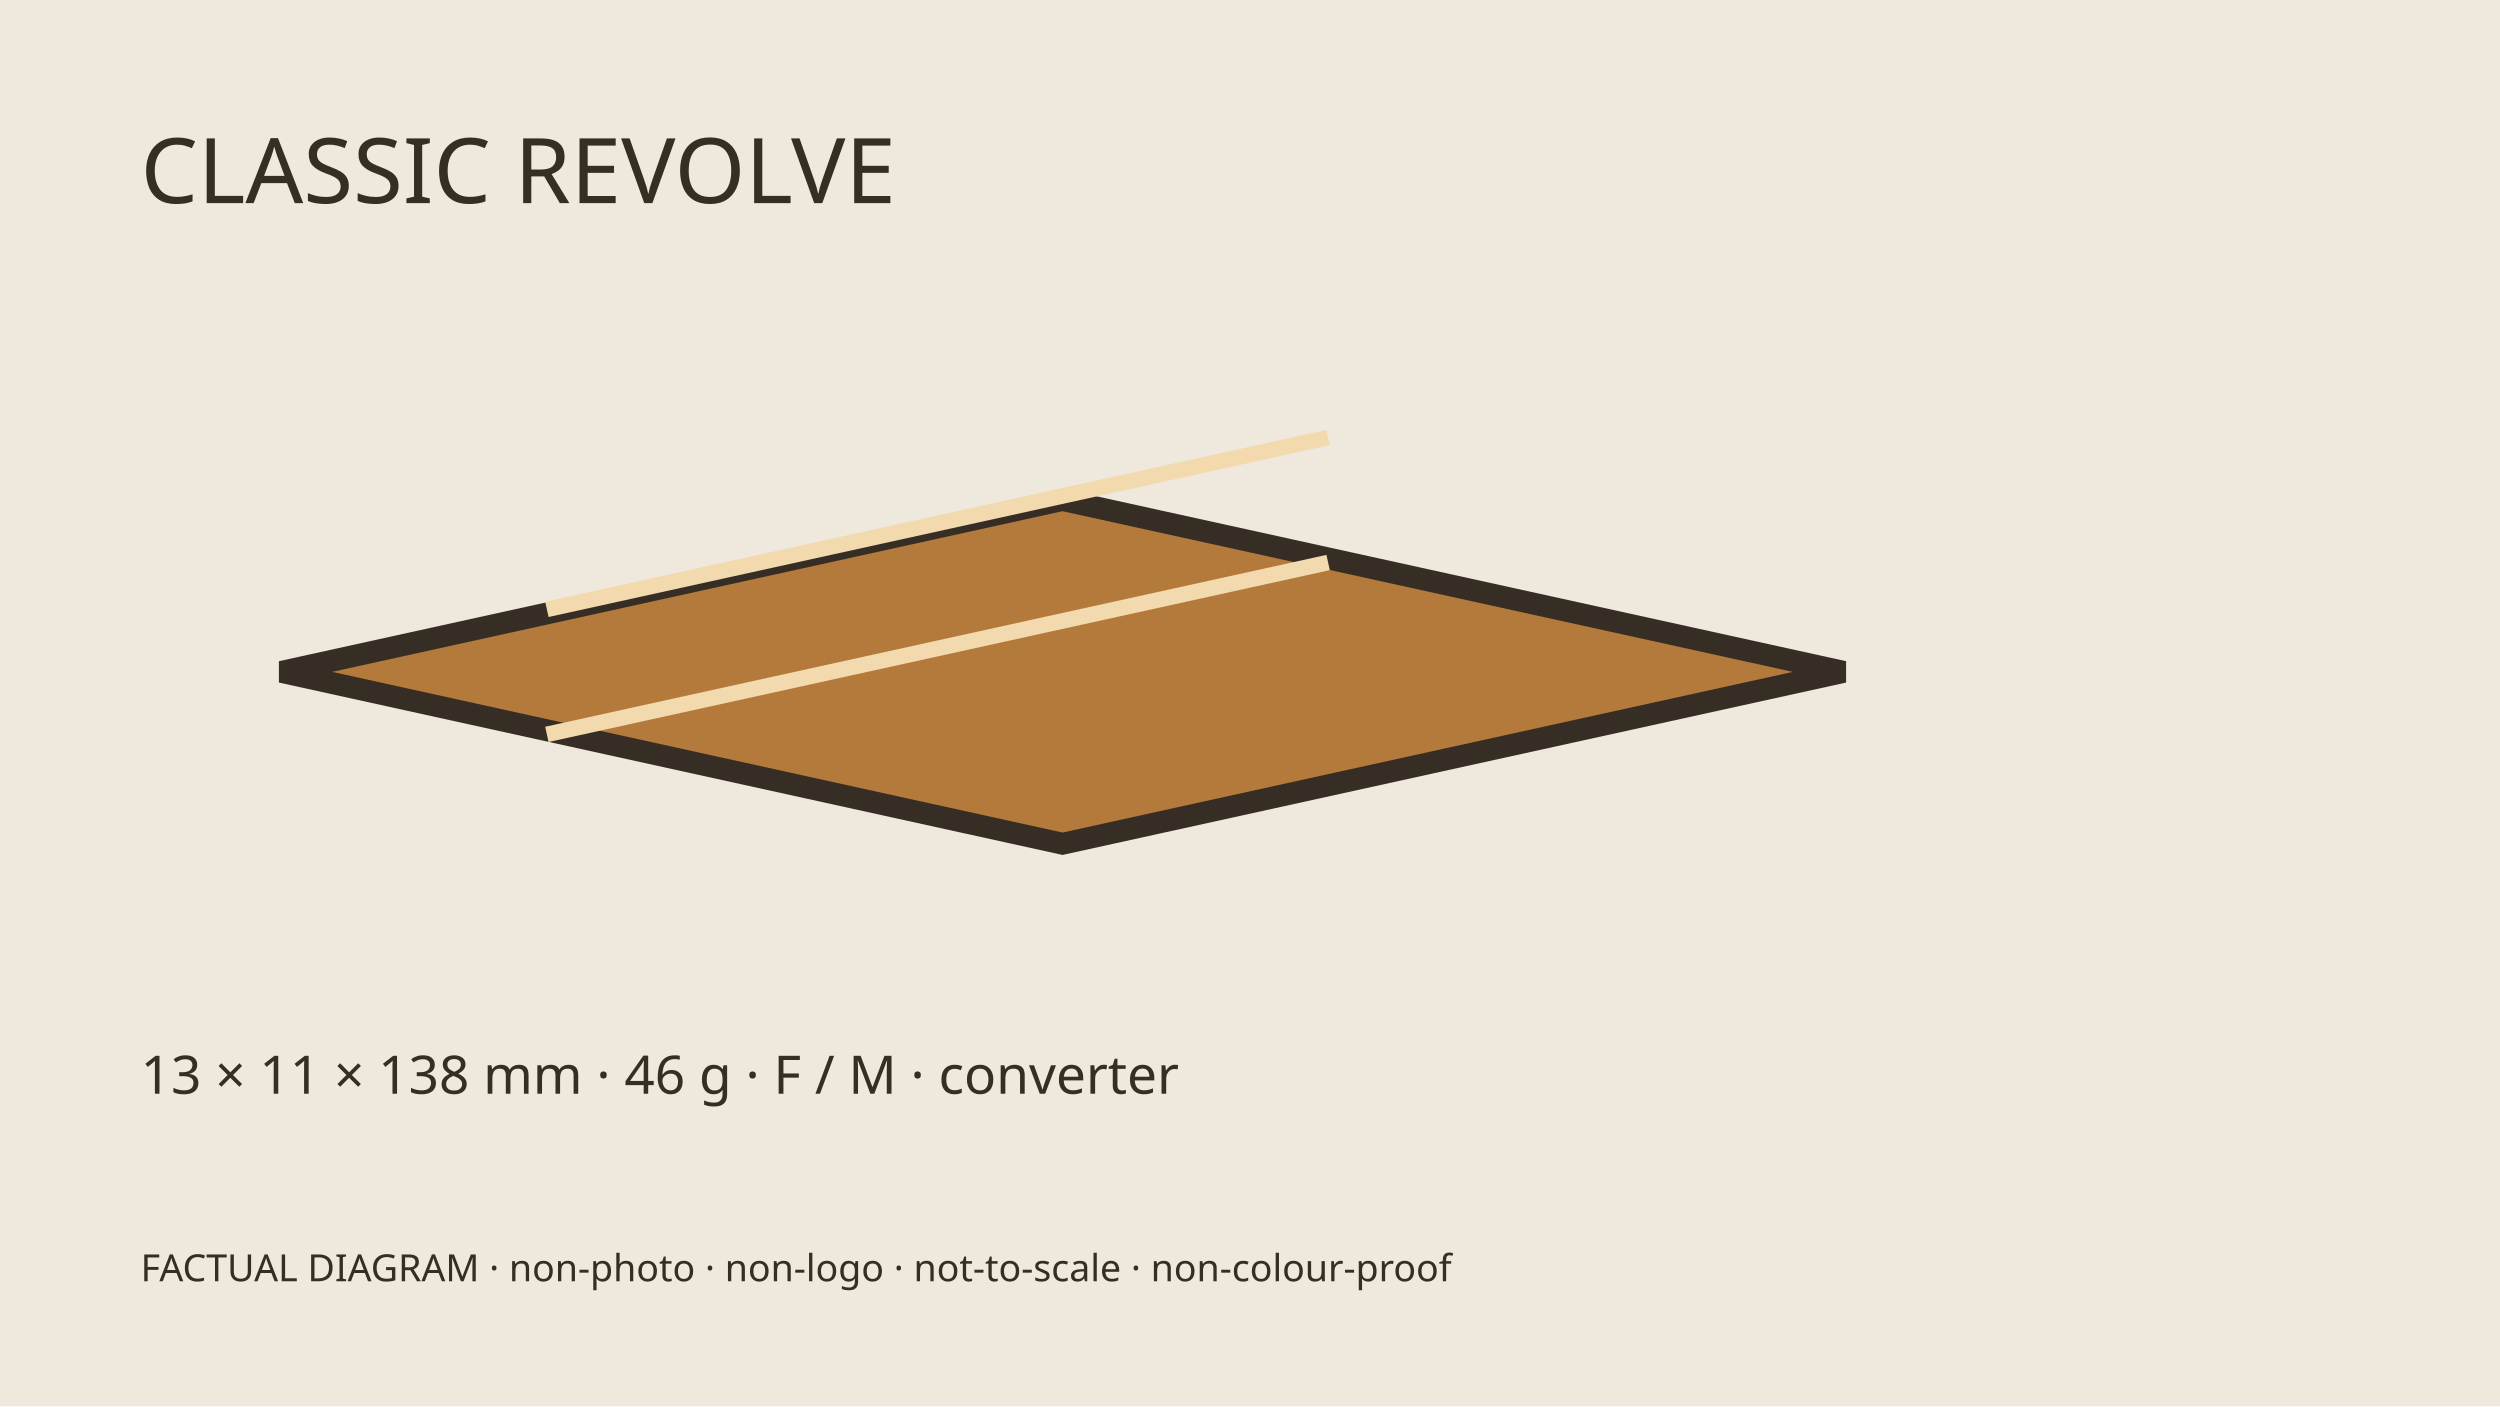
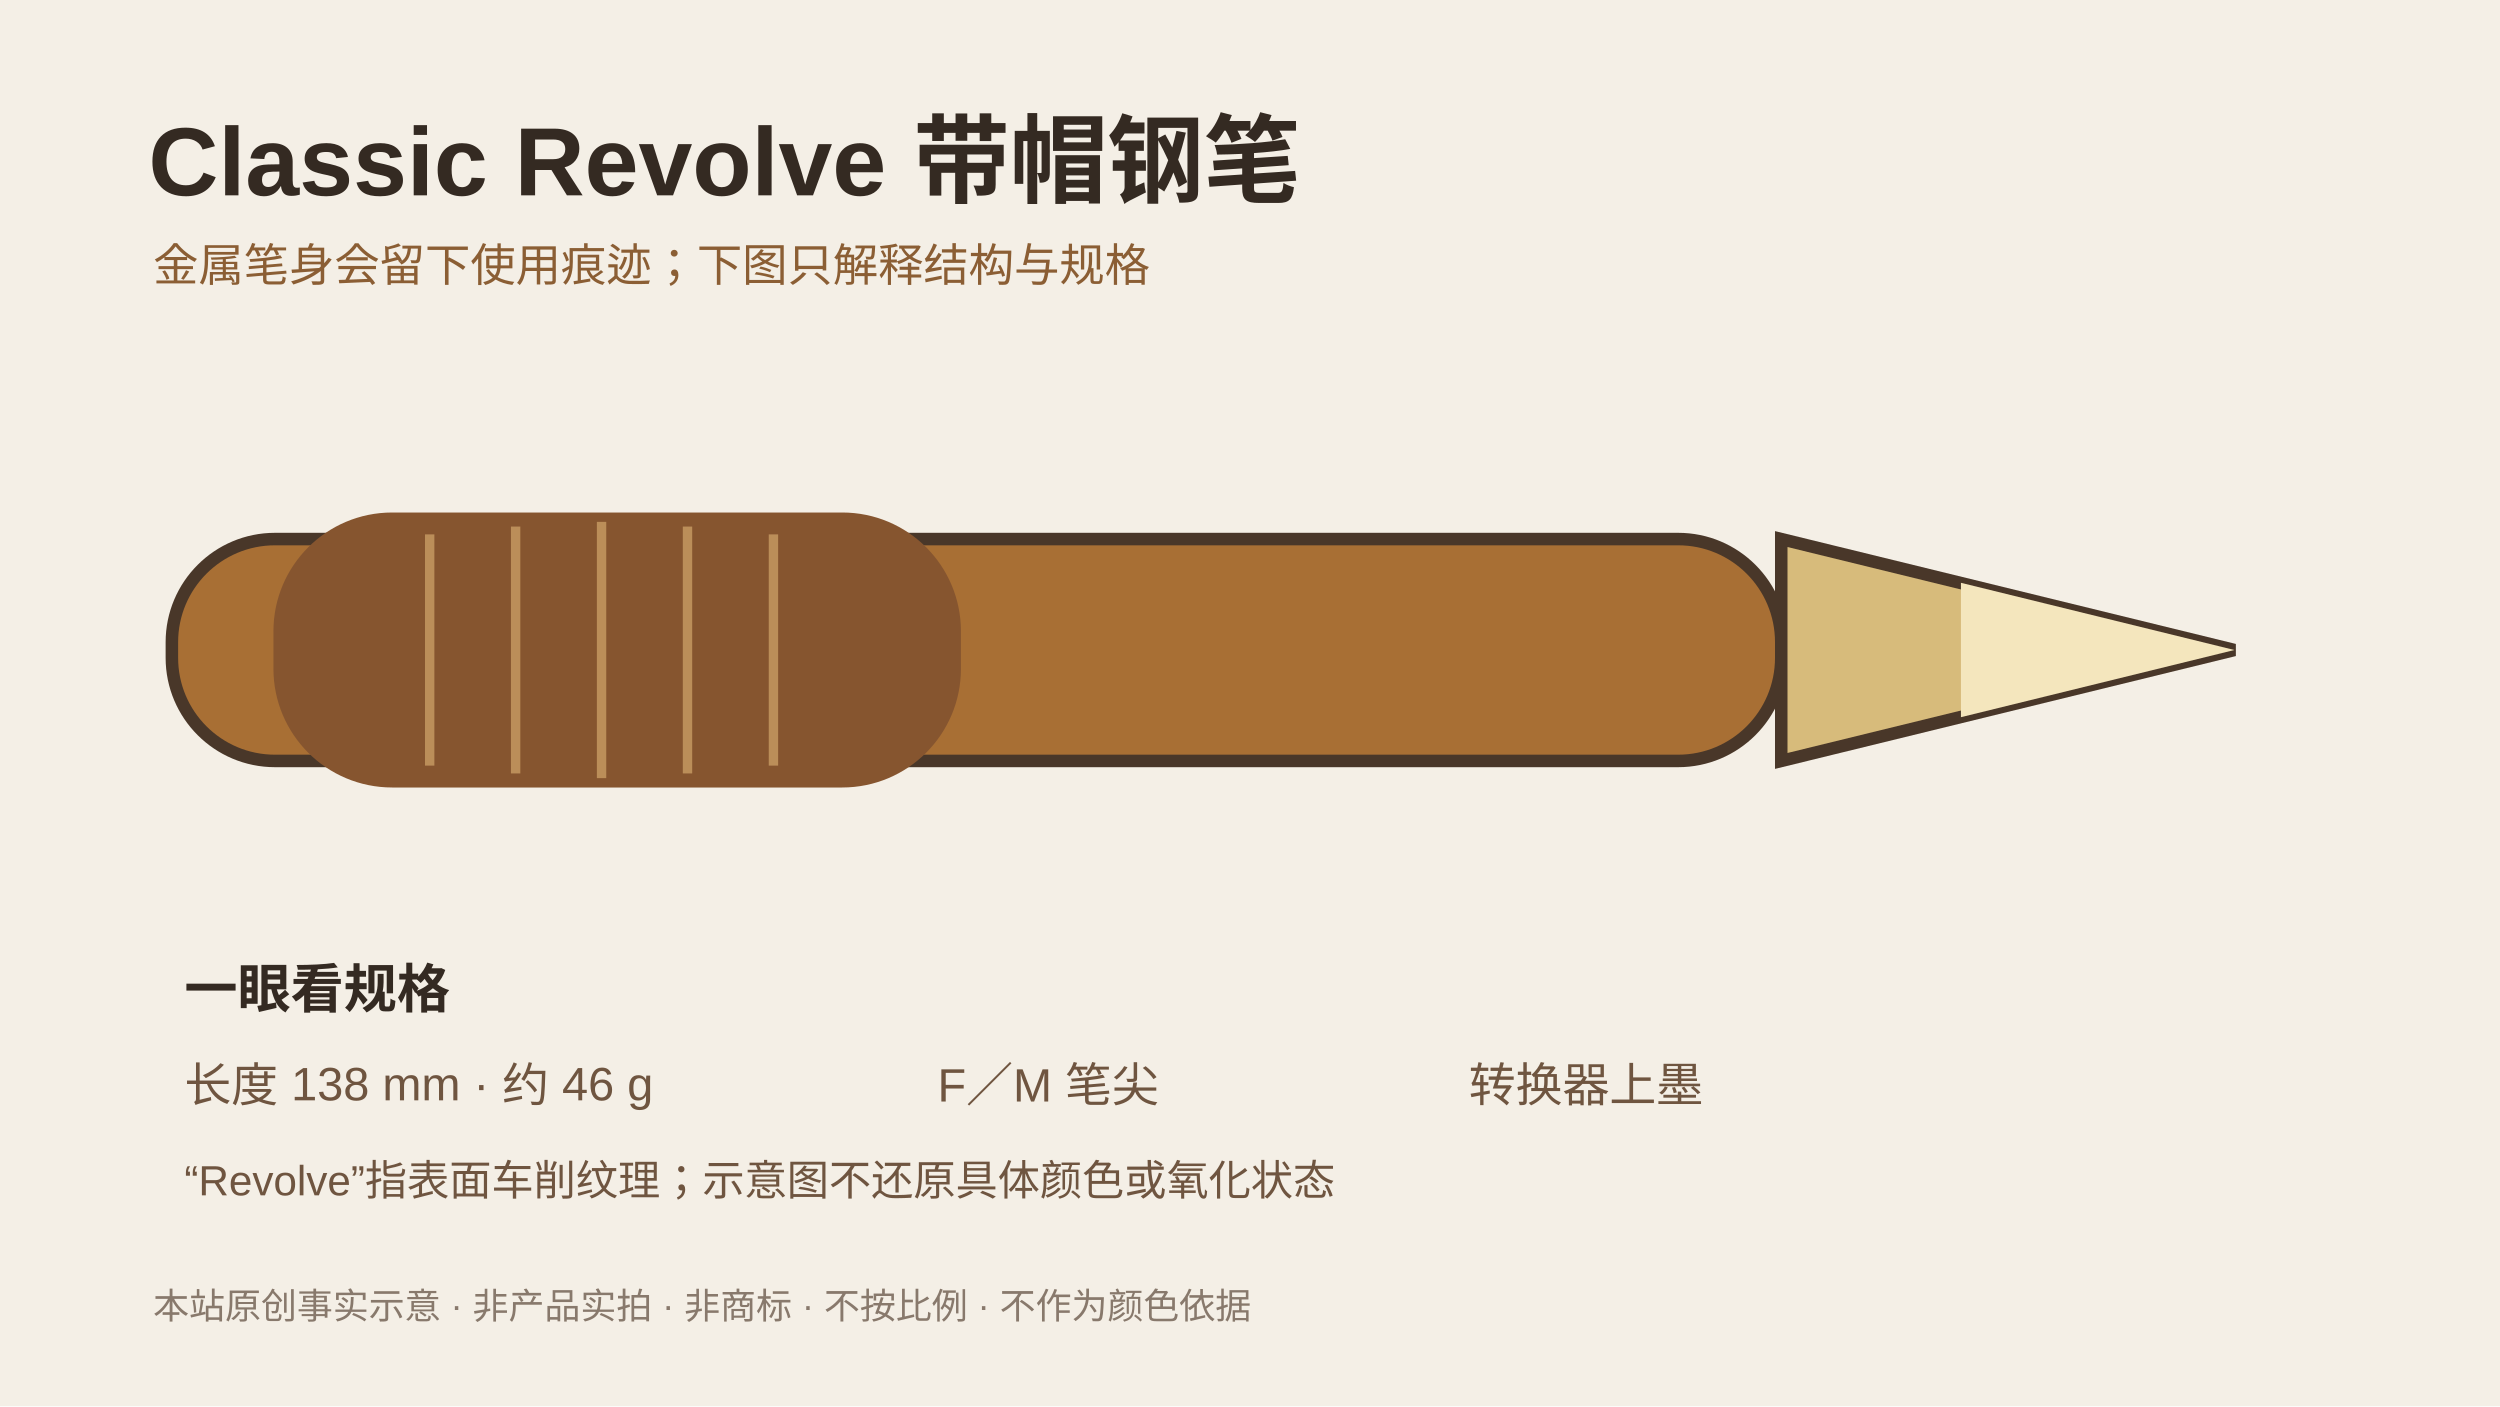
- <svg xmlns="http://www.w3.org/2000/svg" width="1600" height="900" viewBox="0 0 1600 900">
-   <rect width="1600" height="900" fill="#efe9dd" />
-   <g fill="#362d25">
-     <text x="90" y="130" font-size="58" font-family="sans-serif">CLASSIC REVOLVE</text>
-     <path d="M180 430l500-110 500 110-500 110z" fill="#b47a3b" stroke="#362d25" stroke-width="14" />
-     <path d="M350 390l500-110M350 470l500-110" stroke="#f2d9ae" stroke-width="10" />
-     <text x="90" y="700" font-size="34" font-family="sans-serif">13 × 11 × 138 mm · 46 g · F / M · converter</text>
-     <text x="90" y="820" font-size="24" font-family="sans-serif">FACTUAL DIAGRAM · non-photo · non-logo · not-to-scale · non-colour-proof</text>
+ <svg xmlns="http://www.w3.org/2000/svg" width="1600" height="900" viewBox="0 0 1600 900" role="img" aria-labelledby="title desc">
+   <rect width="1600" height="900" fill="#f4efe6" />
+   <text x="95" y="125" fill="#342a22" font-family="Arial,sans-serif" font-size="62" font-weight="700">Classic Revolve 带帽钢笔</text>
+   <text x="98" y="180" fill="#8b5e34" font-family="Arial,sans-serif" font-size="29">金属笔身会留下使用痕迹；下图只解释结构与规格</text>
+   <g transform="translate(110 290)">
+     <rect x="0" y="55" width="1030" height="142" rx="66" fill="#a86f34" stroke="#493729" stroke-width="8" />
+     <rect x="65" y="38" width="440" height="176" rx="76" fill="#86552f" />
+     <path d="M165 52v148M220 47v158M275 44v164M330 47v158M385 52v148" stroke="#d7ac70" stroke-width="6" opacity=".65" />
+     <path d="M1030 55l290 71-290 71z" fill="#d7bb7b" stroke="#493729" stroke-width="8" />
+     <path d="M1145 83l175 43-175 43z" fill="#f4e6bd" />
+   </g>
+   <g font-family="Arial,sans-serif">
+     <text x="118" y="645" fill="#342a22" font-size="34" font-weight="700">一眼看规格</text>
+     <text x="118" y="705" fill="#6f5540" font-size="30">长度 138 mm · 约 46 g</text>
+     <text x="600" y="705" fill="#6f5540" font-size="30">F／M 笔尖</text>
+     <text x="940" y="705" fill="#6f5540" font-size="30">转换器上墨</text>
+     <text x="118" y="765" fill="#6f5540" font-size="27">“Revolve”指表面车削纹理；示意图不还原具体颜色或氧化状态</text>
+     <text x="98" y="844" fill="#88796c" font-size="23">本站原创事实示意 · 非产品实拍 · 非商标 · 不按比例 · 不作为颜色依据</text>
  </g>
</svg>
